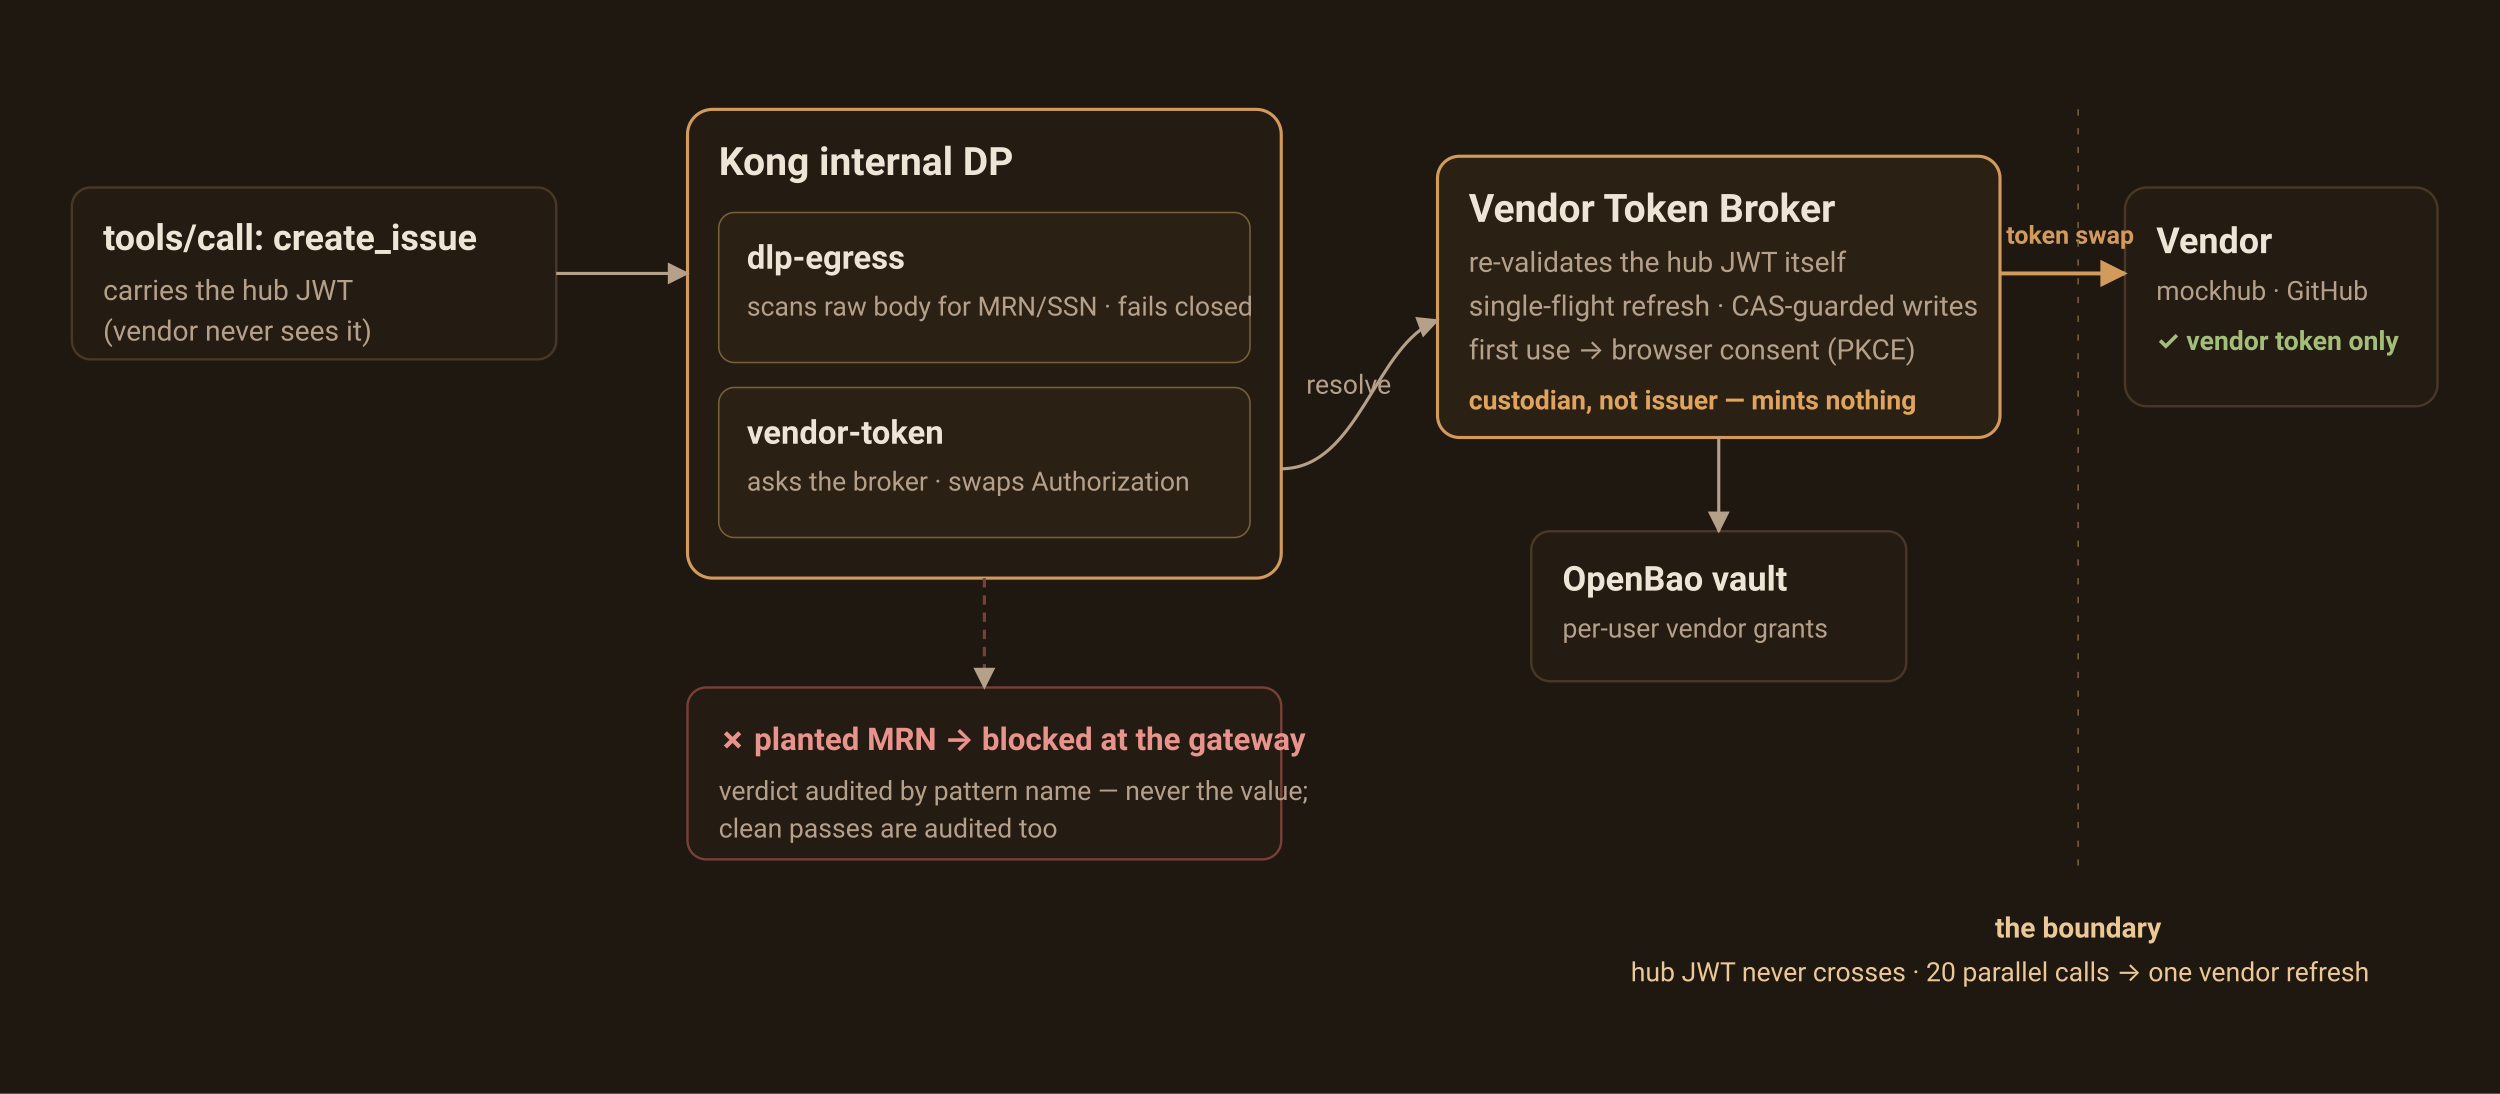
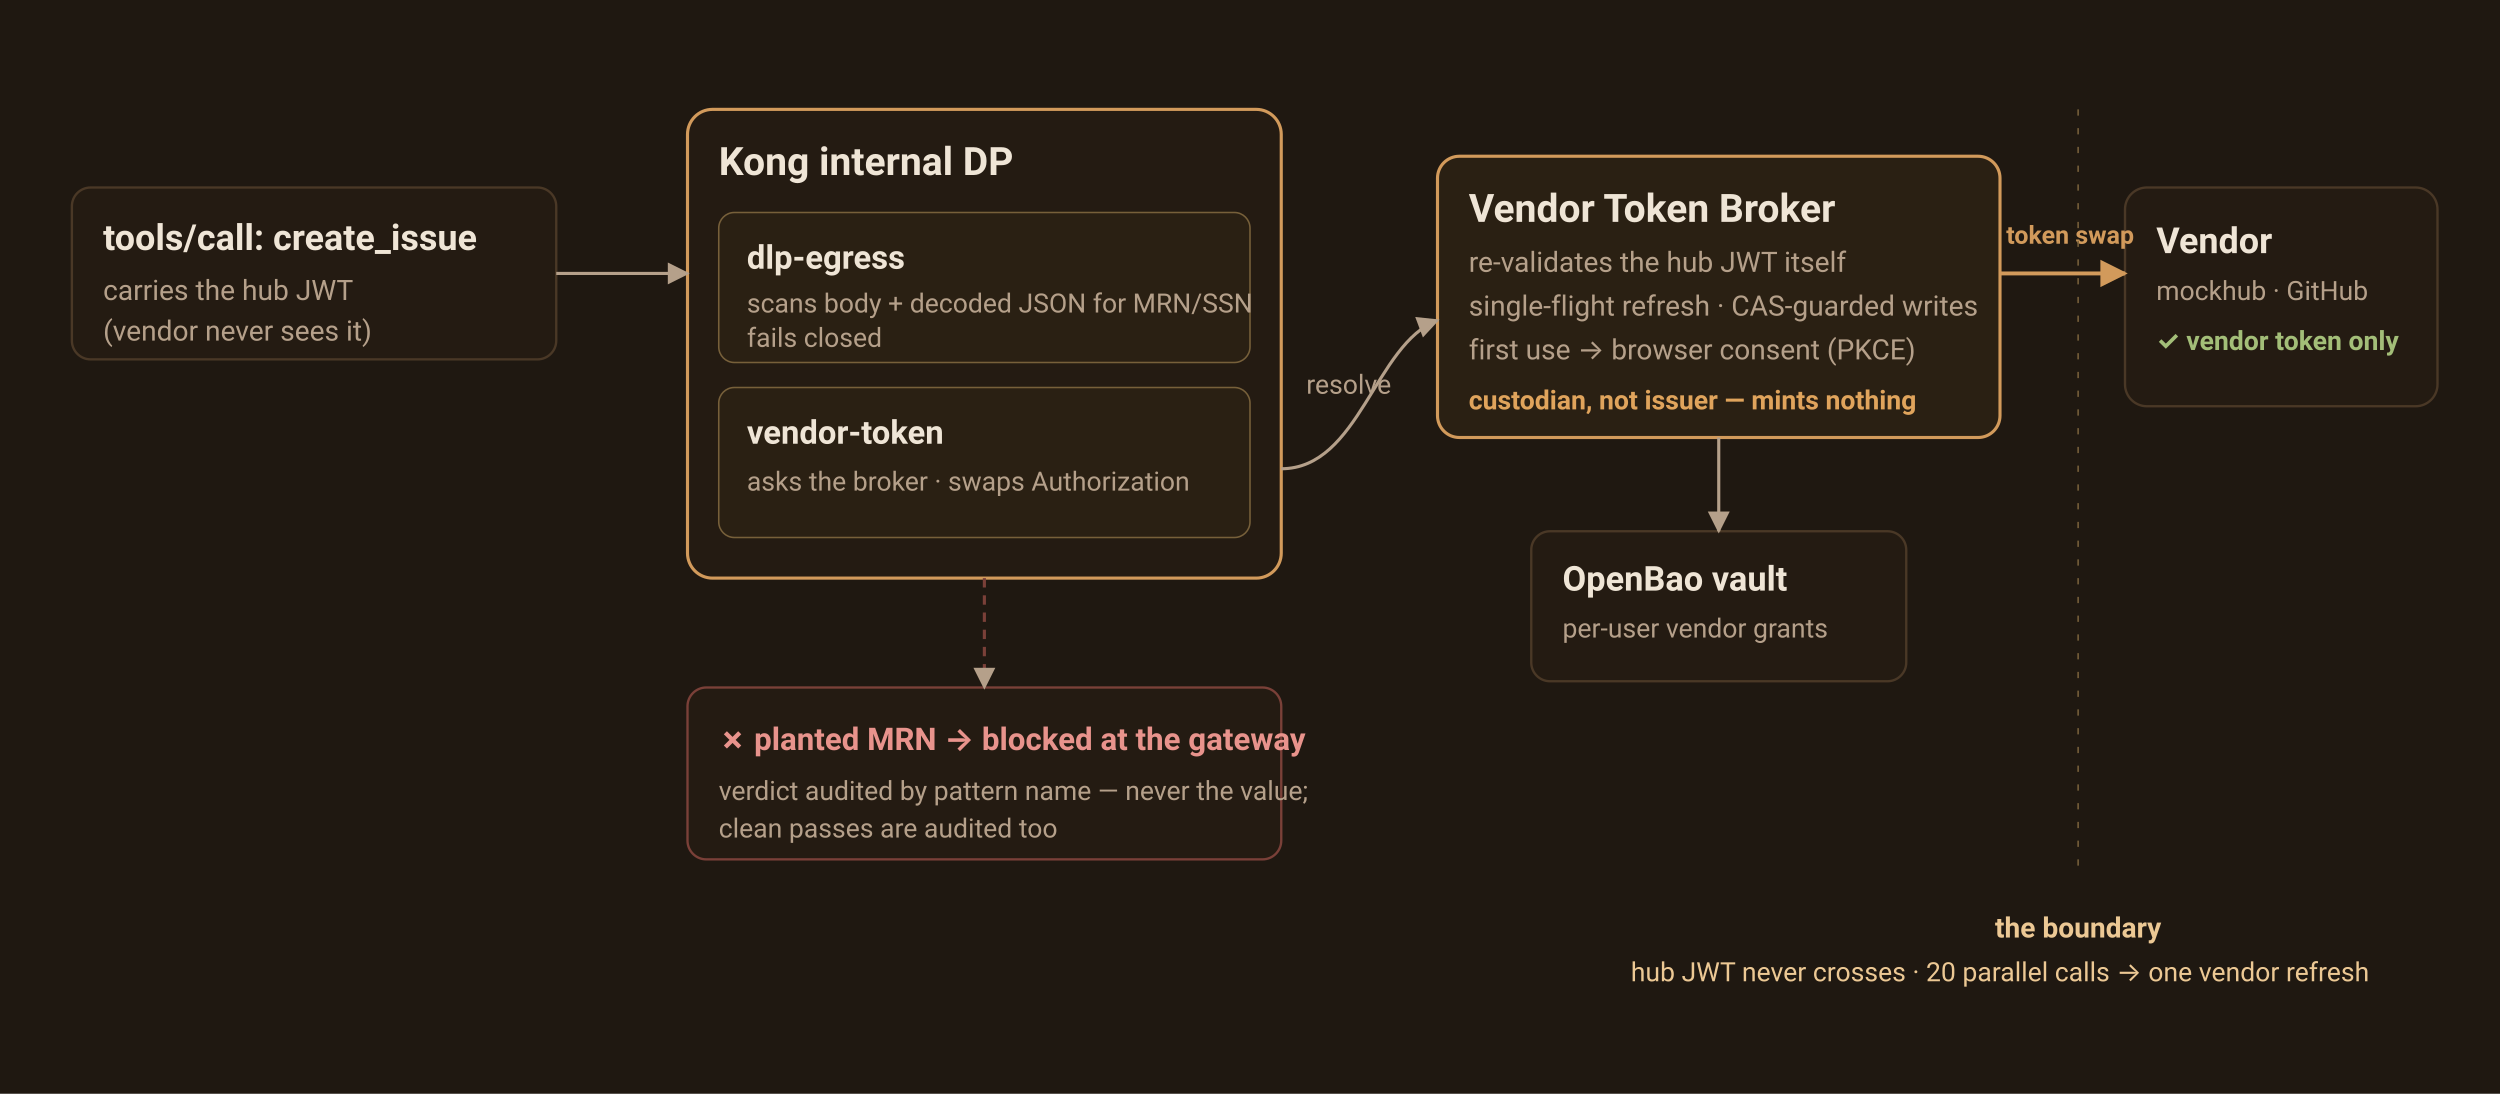
<svg xmlns="http://www.w3.org/2000/svg" viewBox="0 0 1600 700" font-family="-apple-system,BlinkMacSystemFont,'Segoe UI',Roboto,sans-serif" role="img" aria-label="Governed egress: a tool call is DLP-screened at the internal gateway, the broker resolves a vendor token from OpenBao custody with single-flight refresh, and only the vendor token crosses to the SaaS vendor.">
  <defs>
    <marker id="ar4" viewBox="0 0 10 10" refX="9" refY="5" markerWidth="7" markerHeight="7" orient="auto-start-reverse">
      <path d="M0 0 L10 5 L0 10 z" fill="#B5A08A" />
    </marker>
    <marker id="ag4" viewBox="0 0 10 10" refX="9" refY="5" markerWidth="7" markerHeight="7" orient="auto-start-reverse">
      <path d="M0 0 L10 5 L0 10 z" fill="#D29A5B" />
    </marker>
  </defs>
  <rect width="1600" height="700" fill="#1F1811" />
  <rect x="46" y="120" width="310" height="110" rx="12" fill="#241B12" stroke="#4A3826" stroke-width="1.5" />
  <text x="66" y="160" fill="#EFE5D6" font-size="23" font-weight="650">tools/call: create_issue</text>
  <text x="66" y="192" fill="#B5A08A" font-size="18">carries the hub JWT</text>
  <text x="66" y="218" fill="#B5A08A" font-size="18">(vendor never sees it)</text>
  <rect x="440" y="70" width="380" height="300" rx="16" fill="#241B12" stroke="#D29A5B" stroke-width="2" />
  <text x="460" y="112" fill="#EFE5D6" font-size="25" font-weight="700">Kong internal DP</text>
  <rect x="460" y="136" width="340" height="96" rx="10" fill="#2A2013" stroke="#77603A" />
  <text x="478" y="172" fill="#EFE5D6" font-size="21" font-weight="650">dlp-egress</text>
-   <text x="478" y="202" fill="#B5A08A" font-size="17">scans raw body for MRN/SSN · fails closed</text>
+   <text x="478" y="200" fill="#B5A08A" font-size="17">scans body + decoded JSON for MRN/SSN</text>
+   <text x="478" y="222" fill="#B5A08A" font-size="17">fails closed</text>
  <rect x="460" y="248" width="340" height="96" rx="10" fill="#2A2013" stroke="#77603A" />
  <text x="478" y="284" fill="#EFE5D6" font-size="21" font-weight="650">vendor-token</text>
  <text x="478" y="314" fill="#B5A08A" font-size="17">asks the broker · swaps Authorization</text>
  <path d="M356 175 L440 175" fill="none" stroke="#B5A08A" stroke-width="2" marker-end="url(#ar4)" />
  <rect x="440" y="440" width="380" height="110" rx="12" fill="#241B12" stroke="#7A4038" stroke-width="1.5" />
  <text x="460" y="480" fill="#E8938C" font-size="20" font-weight="700">✗ planted MRN → blocked at the gateway</text>
  <text x="460" y="512" fill="#B5A08A" font-size="17">verdict audited by pattern name — never the value;</text>
  <text x="460" y="536" fill="#B5A08A" font-size="17">clean passes are audited too</text>
  <path d="M630 370 L630 440" fill="none" stroke="#7A4038" stroke-width="2" stroke-dasharray="6 5" marker-end="url(#ar4)" />
  <rect x="920" y="100" width="360" height="180" rx="14" fill="#2A2013" stroke="#D29A5B" stroke-width="2" />
  <text x="940" y="142" fill="#EFE5D6" font-size="25" font-weight="700">Vendor Token Broker</text>
  <text x="940" y="174" fill="#B5A08A" font-size="18">re-validates the hub JWT itself</text>
  <text x="940" y="202" fill="#B5A08A" font-size="18">single-flight refresh · CAS-guarded writes</text>
  <text x="940" y="230" fill="#B5A08A" font-size="18">first use → browser consent (PKCE)</text>
  <text x="940" y="262" fill="#E0A45C" font-size="17" font-weight="650">custodian, not issuer — mints nothing</text>
  <rect x="980" y="340" width="240" height="96" rx="12" fill="#241B12" stroke="#4A3826" stroke-width="1.5" />
  <text x="1000" y="378" fill="#EFE5D6" font-size="22" font-weight="650">OpenBao vault</text>
  <text x="1000" y="408" fill="#B5A08A" font-size="17">per-user vendor grants</text>
  <path d="M1100 280 L1100 340" fill="none" stroke="#B5A08A" stroke-width="2" marker-end="url(#ar4)" />
  <path d="M820 300 C 870 300 880 220 920 205" fill="none" stroke="#B5A08A" stroke-width="2" marker-end="url(#ar4)" />
  <text x="836" y="252" fill="#B5A08A" font-size="17">resolve</text>
  <rect x="1360" y="120" width="200" height="140" rx="14" fill="#241B12" stroke="#4A3826" stroke-width="1.5" />
  <text x="1380" y="162" fill="#EFE5D6" font-size="23" font-weight="700">Vendor</text>
  <text x="1380" y="192" fill="#B5A08A" font-size="17">mockhub · GitHub</text>
  <text x="1380" y="224" fill="#A3BE78" font-size="17" font-weight="650">✓ vendor token only</text>
  <path d="M1280 175 L1360 175" fill="none" stroke="#D29A5B" stroke-width="2.5" marker-end="url(#ag4)" />
  <text x="1284" y="156" fill="#D29A5B" font-size="16" font-weight="650">token swap</text>
  <line x1="1330" y1="70" x2="1330" y2="560" stroke="#77603A" stroke-dasharray="4 8" />
  <text x="1330" y="600" fill="#ECC894" font-size="18" text-anchor="middle" font-weight="650">the boundary</text>
  <text x="1280" y="628" fill="#ECC894" font-size="17" text-anchor="middle">hub JWT never crosses · 20 parallel calls → one vendor refresh</text>
</svg>
